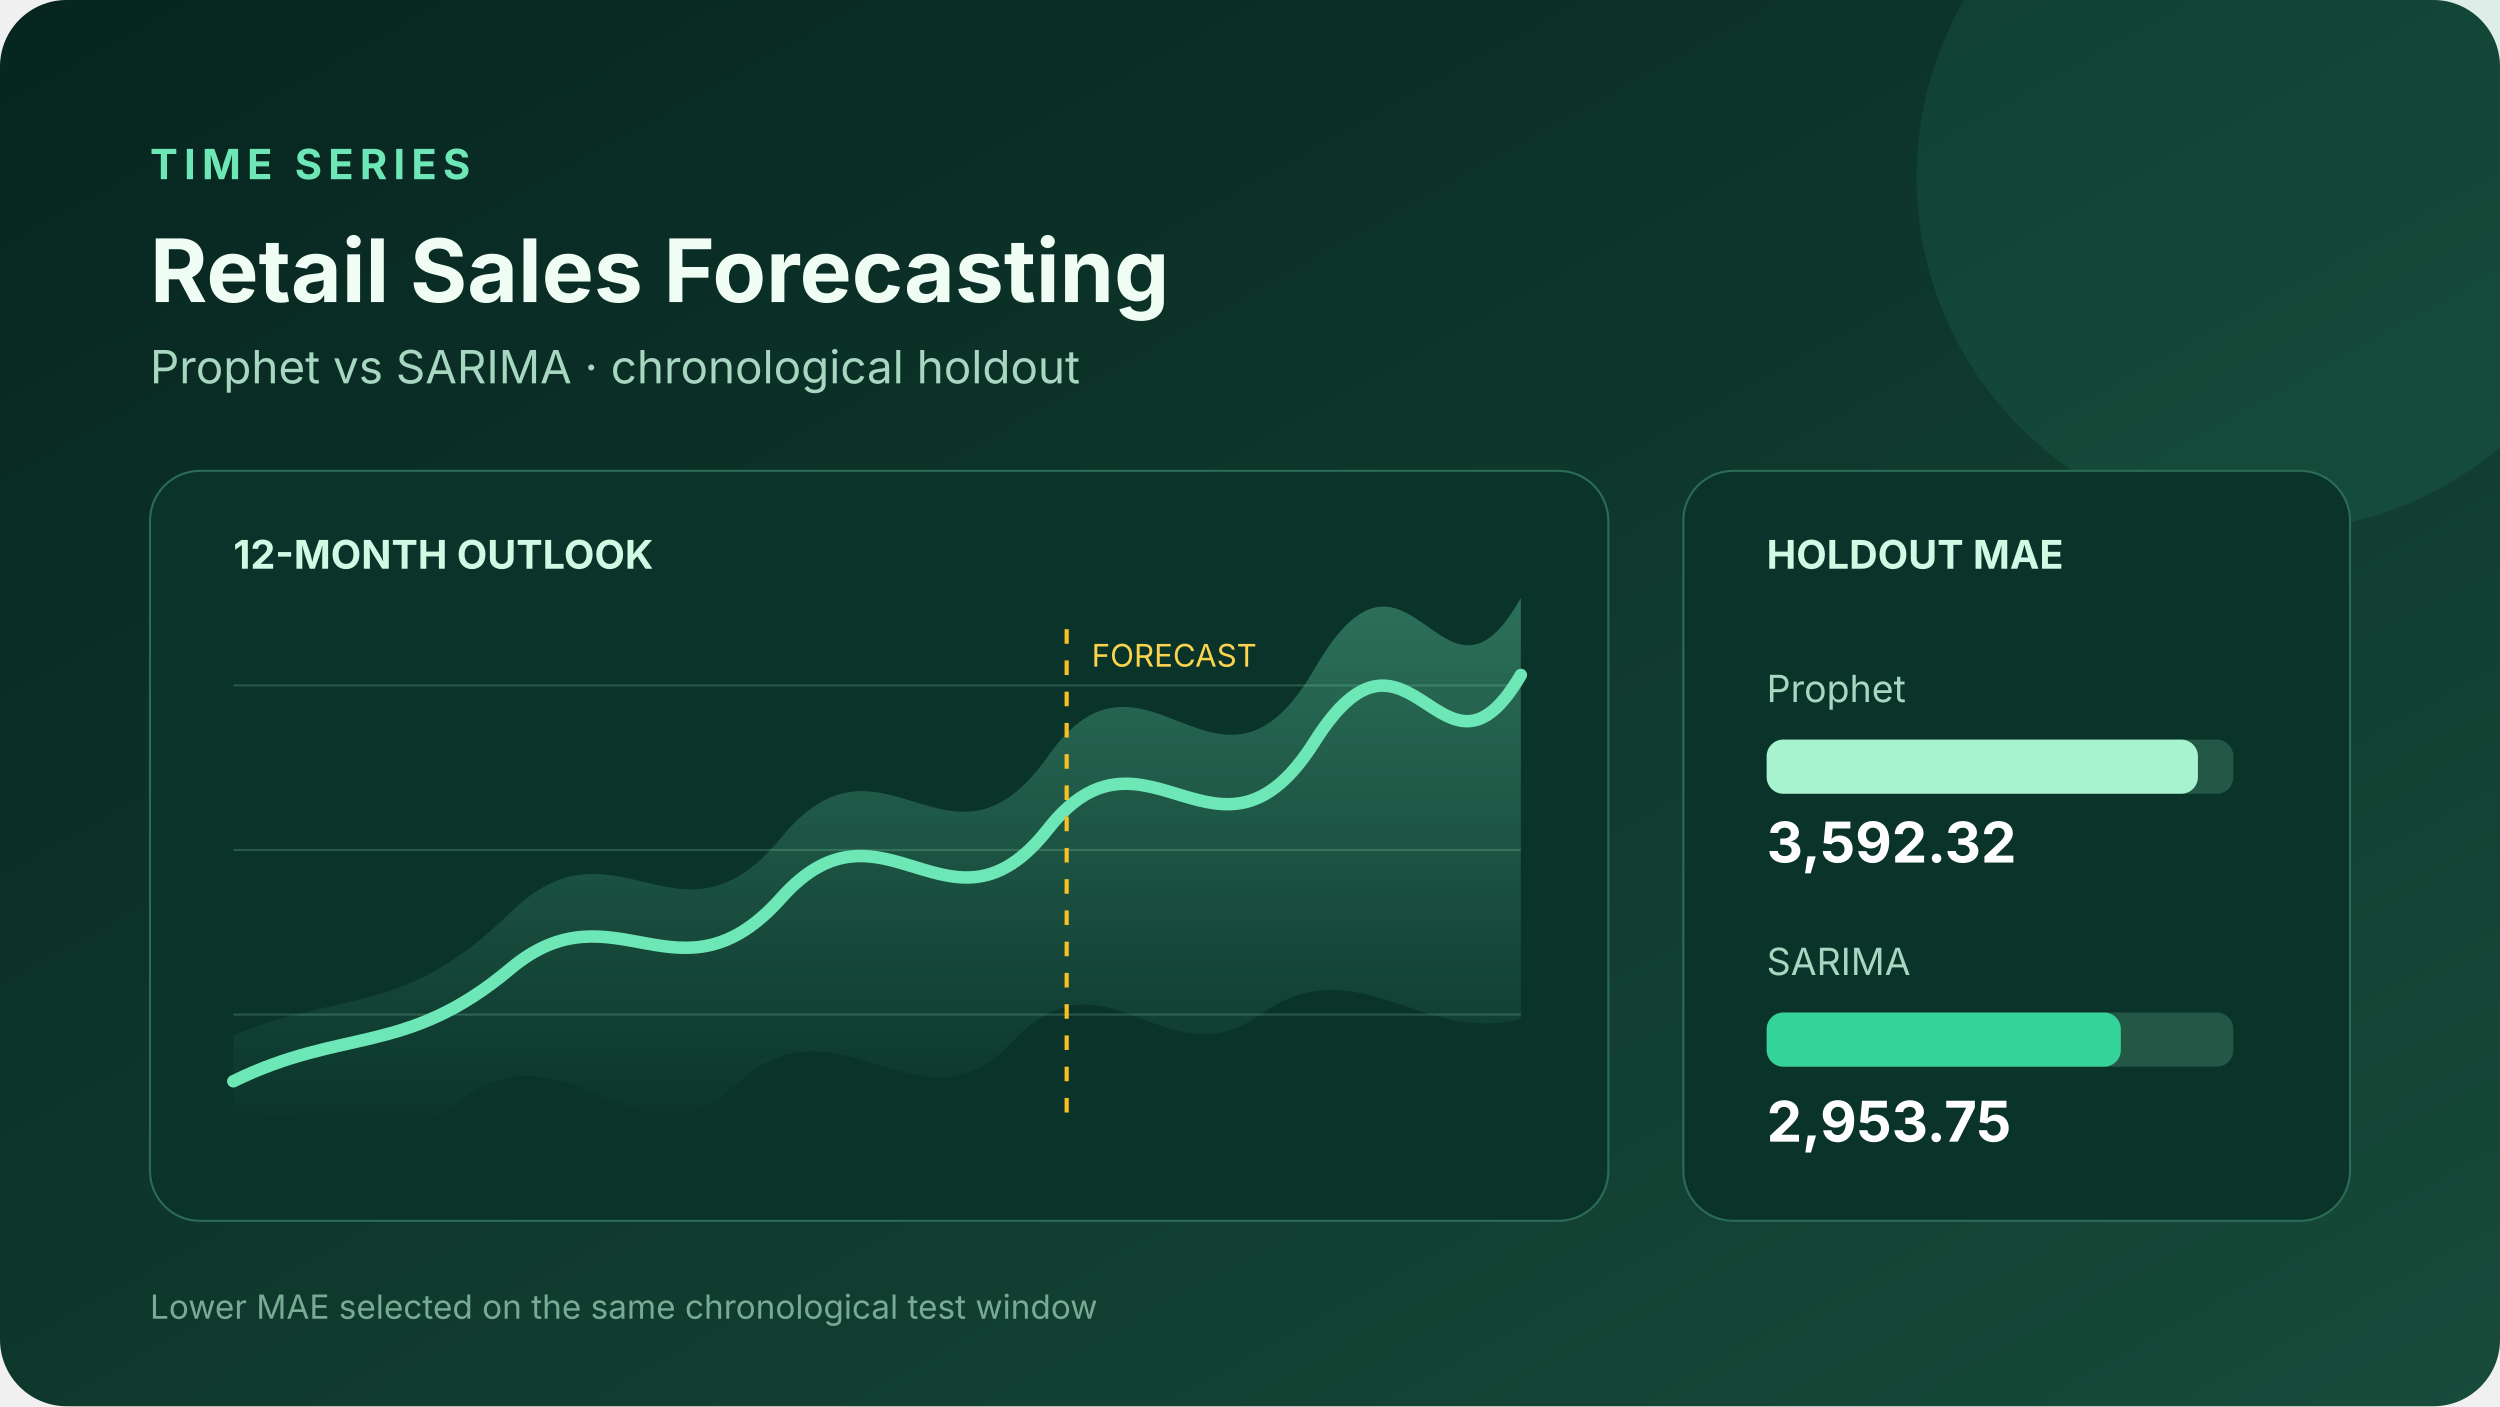
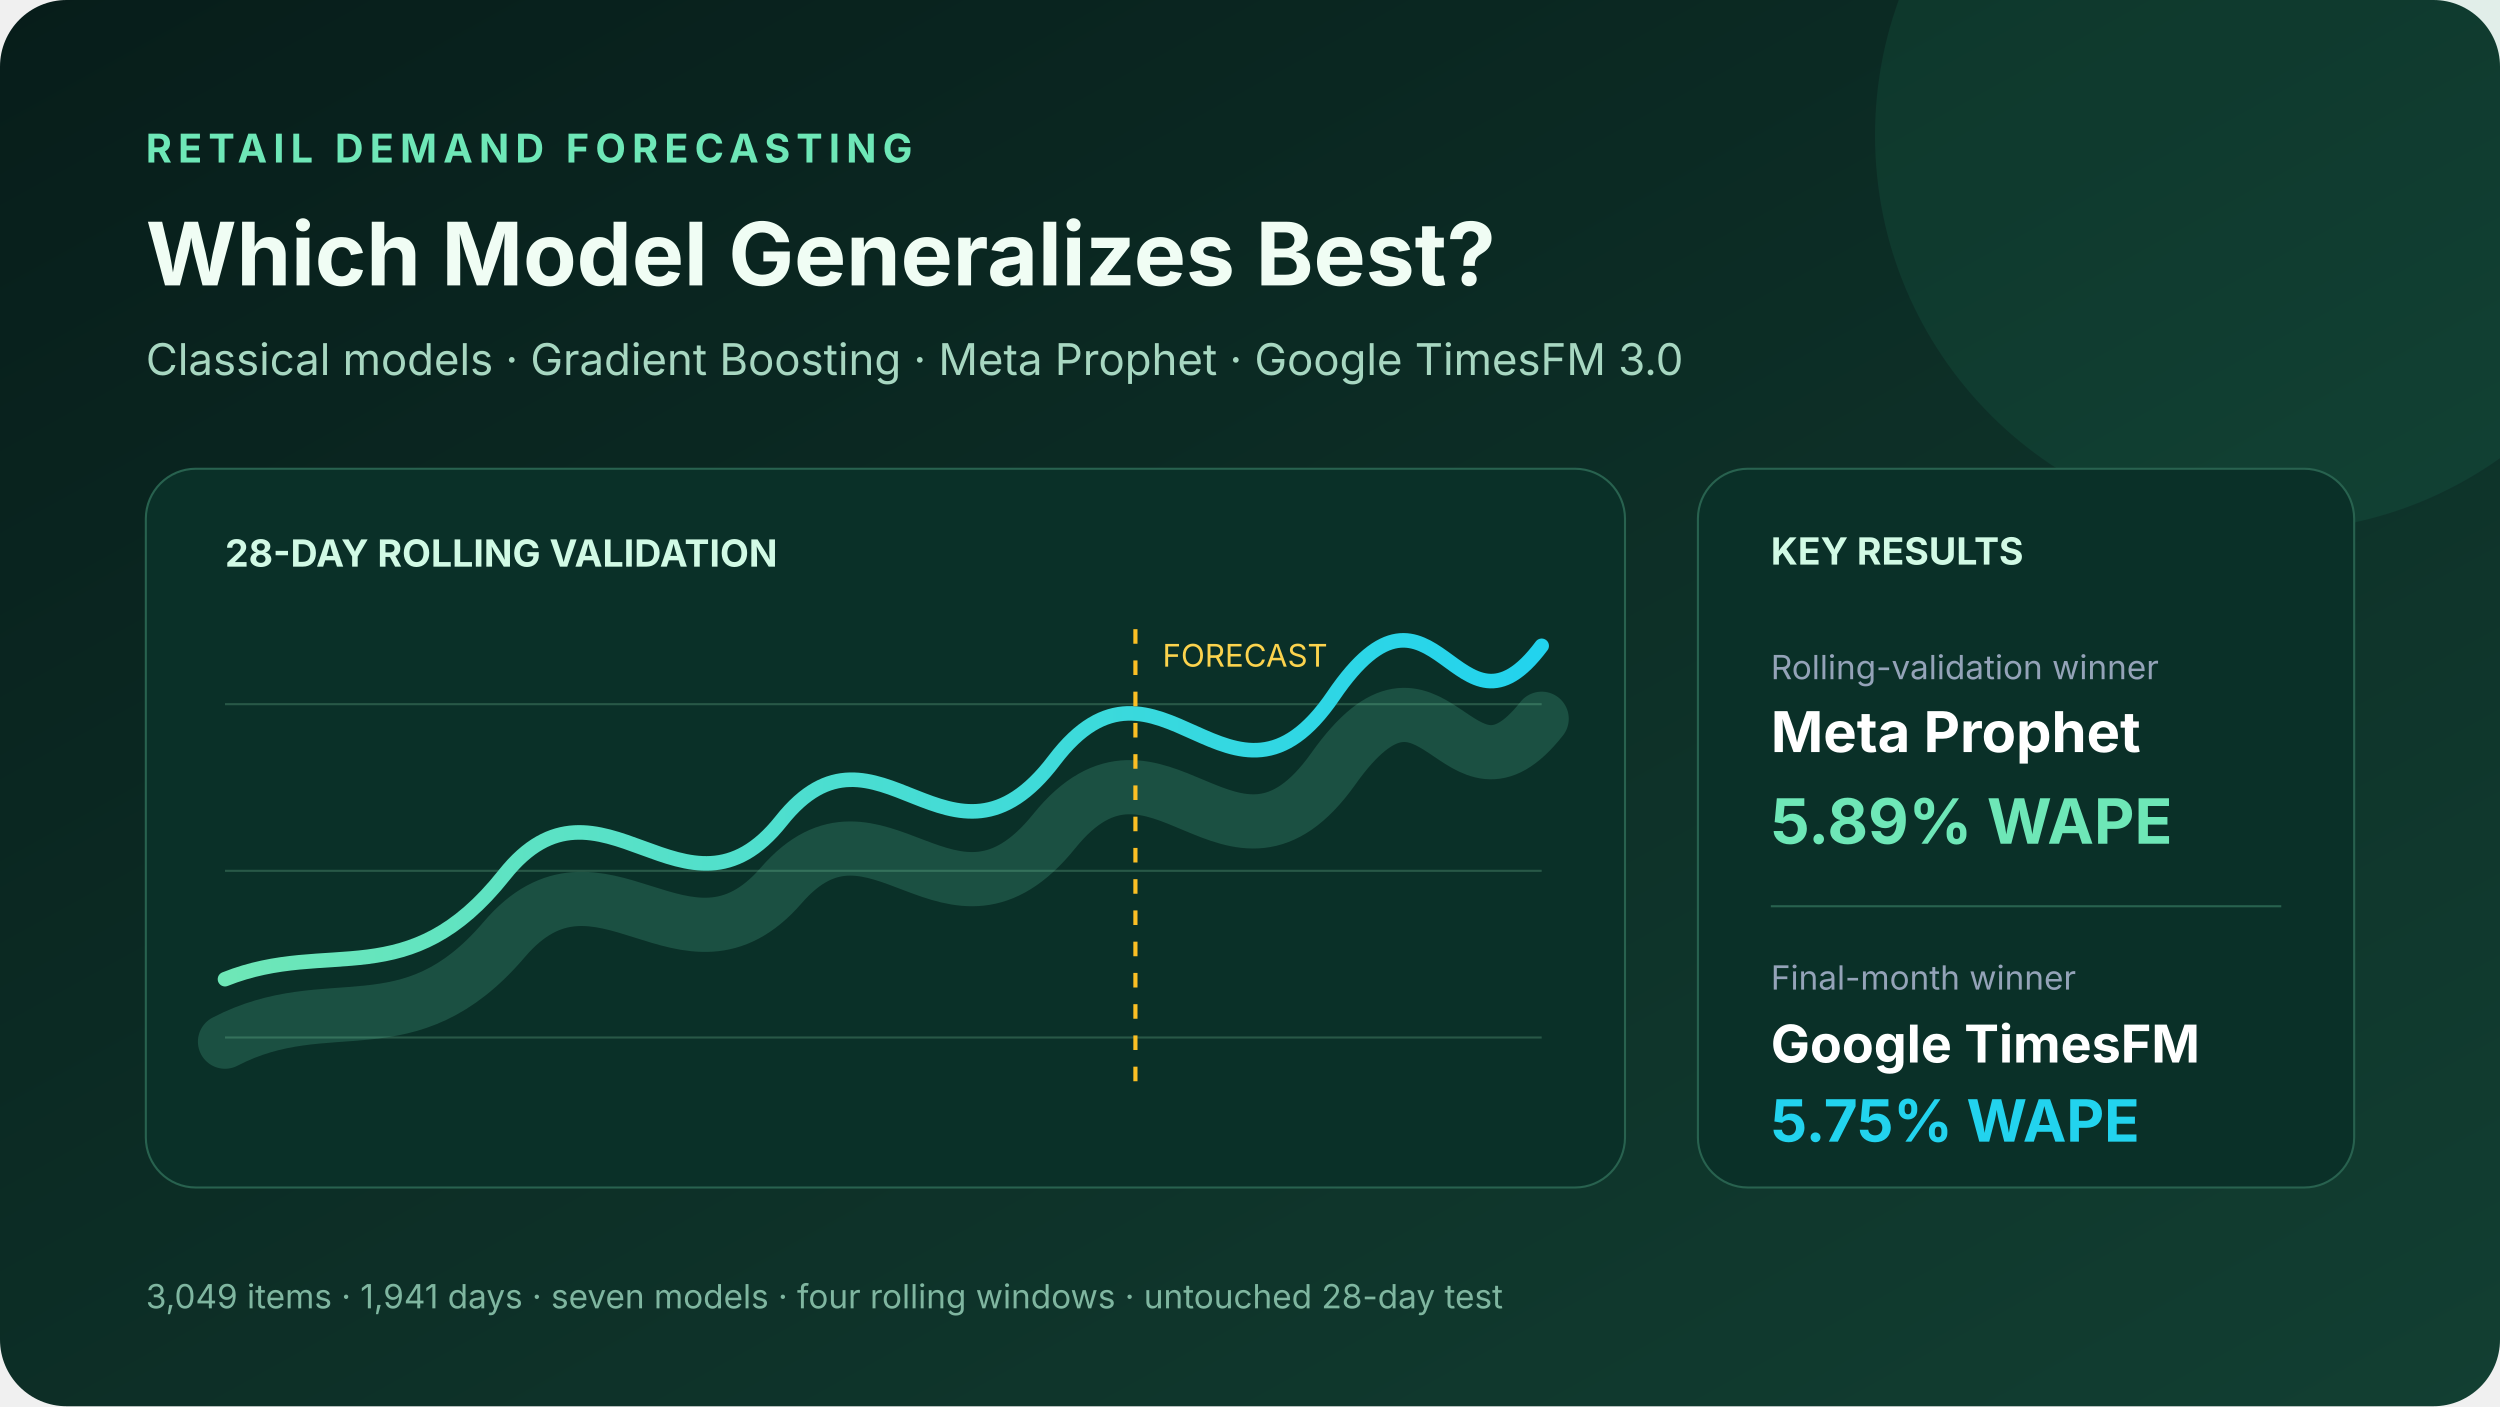
<svg xmlns="http://www.w3.org/2000/svg" width="1200" height="675" viewBox="0 0 1200 675" role="img" aria-labelledby="title desc">
  <defs>
    <linearGradient id="bg" x1="0" y1="0" x2="1" y2="1">
-       <stop offset="0" stop-color="#06251f" />
-       <stop offset="1" stop-color="#174b3a" />
+       <stop stop-color="#071d1a" />
+       <stop offset="1" stop-color="#123f32" />
    </linearGradient>
-     <linearGradient id="band" x1="0" y1="0" x2="0" y2="1">
-       <stop stop-color="#6ee7b7" stop-opacity=".34" />
-       <stop offset="1" stop-color="#6ee7b7" stop-opacity="0" />
+     <linearGradient id="line" x1="0" y1="0" x2="1" y2="0">
+       <stop stop-color="#6ee7b7" />
+       <stop offset="1" stop-color="#22d3ee" />
    </linearGradient>
  </defs>
  <rect width="1200" height="675" rx="32" fill="url(#bg)" />
-   <circle cx="1090" cy="85" r="170" fill="#34d399" opacity=".09" />
-   <text x="72" y="86" fill="#6ee7b7" font-family="Inter,Arial,sans-serif" font-size="20" font-weight="700" letter-spacing="3">TIME SERIES</text>
-   <text x="72" y="145" fill="#f0fdf4" font-family="Inter,Arial,sans-serif" font-size="42" font-weight="750">Retail Sales Forecasting</text>
-   <text x="72" y="184" fill="#a7d7c1" font-family="Inter,Arial,sans-serif" font-size="22">Prophet vs SARIMA · chronological holdout</text>
-   <rect x="72" y="226" width="700" height="360" rx="24" fill="#0a3329" stroke="#2c6b55" />
-   <text x="112" y="273" fill="#d1fae5" font-family="Inter,Arial,sans-serif" font-size="19" font-weight="700">12-MONTH OUTLOOK</text>
-   <g stroke="#285847" stroke-width="1">
-     <line x1="112" y1="329" x2="730" y2="329" />
-     <line x1="112" y1="408" x2="730" y2="408" />
-     <line x1="112" y1="487" x2="730" y2="487" />
+   <circle cx="1090" cy="65" r="190" fill="#34d399" opacity=".08" />
+   <g font-family="Inter,Arial,sans-serif">
+     <text x="70" y="78" fill="#6ee7b7" font-size="19" font-weight="700" letter-spacing="3">RETAIL DEMAND FORECASTING</text>
+     <text x="70" y="137" fill="#f0fdf4" font-size="42" font-weight="750">Which Model Generalizes Best?</text>
+     <text x="70" y="180" fill="#a7d7c1" font-size="21">Classical models · Gradient Boosting · Meta Prophet · Google TimesFM 3.0</text>
+     <rect x="70" y="225" width="710" height="345" rx="24" fill="#0a3028" stroke="#28624f" />
+     <text x="108" y="272" fill="#d1fae5" font-size="18" font-weight="700">28-DAY ROLLING VALIDATION</text>
+     <g stroke="#285847">
+       <line x1="108" y1="338" x2="740" y2="338" />
+       <line x1="108" y1="418" x2="740" y2="418" />
+       <line x1="108" y1="498" x2="740" y2="498" />
+     </g>
+     <path d="M108 470 C158 450 196 478 242 420 S329 452 375 394 S456 431 506 365 S591 406 640 334 S699 365 740 310" fill="none" stroke="url(#line)" stroke-width="7" stroke-linecap="round" />
+     <path d="M108 500 C158 474 196 505 242 451 S329 478 375 425 S456 461 506 399 S591 438 640 369 S699 397 740 345" fill="none" stroke="#6ee7b7" stroke-opacity=".18" stroke-width="26" stroke-linecap="round" />
+     <line x1="545" y1="302" x2="545" y2="520" stroke="#fbbf24" stroke-width="2" stroke-dasharray="7 8" />
+     <text x="558" y="320" fill="#fcd34d" font-size="15">FORECAST</text>
+     <rect x="815" y="225" width="315" height="345" rx="24" fill="#0a3028" stroke="#28624f" />
+     <text x="850" y="271" fill="#d1fae5" font-size="18" font-weight="700">KEY RESULTS</text>
+     <text x="850" y="326" fill="#94a3b8" font-size="16">Rolling-validation winner</text>
+     <text x="850" y="361" fill="#fff" font-size="27" font-weight="750">Meta Prophet</text>
+     <text x="850" y="405" fill="#6ee7b7" font-size="30" font-weight="750">5.89% WAPE</text>
+     <line x1="850" y1="435" x2="1095" y2="435" stroke="#28624f" />
+     <text x="850" y="475" fill="#94a3b8" font-size="16">Final-month winner</text>
+     <text x="850" y="510" fill="#fff" font-size="25" font-weight="750">Google TimesFM</text>
+     <text x="850" y="548" fill="#22d3ee" font-size="28" font-weight="750">5.75% WAPE</text>
+     <text x="70" y="628" fill="#7fb6a0" font-size="16">3,049 items · 1,941 days · seven models · four rolling windows · untouched 28-day test</text>
  </g>
-   <path d="M112 497 C165 475 194 488 245 438 S326 462 375 402 S456 430 503 363 S585 401 631 321 S692 355 730 287 L730 489 C683 502 651 454 605 487 S531 452 486 500 S403 475 354 520 S272 488 220 529 S145 515 112 545Z" fill="url(#band)" />
-   <path d="M112 519 C165 493 195 507 245 465 S326 486 375 431 S456 458 503 398 S585 429 631 356 S692 389 730 324" fill="none" stroke="#6ee7b7" stroke-width="6" stroke-linecap="round" />
-   <line x1="512" y1="302" x2="512" y2="540" stroke="#fbbf24" stroke-width="2" stroke-dasharray="7 8" />
-   <text x="524" y="320" fill="#fcd34d" font-family="Inter,Arial,sans-serif" font-size="15">FORECAST</text>
-   <rect x="808" y="226" width="320" height="360" rx="24" fill="#0a3329" stroke="#2c6b55" />
-   <text x="848" y="273" fill="#d1fae5" font-family="Inter,Arial,sans-serif" font-size="19" font-weight="700">HOLDOUT MAE</text>
-   <text x="848" y="337" fill="#a7d7c1" font-family="Inter,Arial,sans-serif" font-size="18">Prophet</text>
-   <rect x="848" y="355" width="224" height="26" rx="8" fill="#245846" />
-   <rect x="848" y="355" width="207" height="26" rx="8" fill="#a7f3d0" />
-   <text x="848" y="414" fill="#ffffff" font-family="Inter,Arial,sans-serif" font-size="27" font-weight="750">3,592.32</text>
-   <text x="848" y="468" fill="#a7d7c1" font-family="Inter,Arial,sans-serif" font-size="18">SARIMA</text>
-   <rect x="848" y="486" width="224" height="26" rx="8" fill="#245846" />
-   <rect x="848" y="486" width="170" height="26" rx="8" fill="#34d399" />
-   <text x="848" y="548" fill="#ffffff" font-family="Inter,Arial,sans-serif" font-size="27" font-weight="750">2,953.75</text>
-   <text x="72" y="633" fill="#78ab94" font-family="Inter,Arial,sans-serif" font-size="16">Lower MAE selected on the same chronological test window</text>
</svg>
